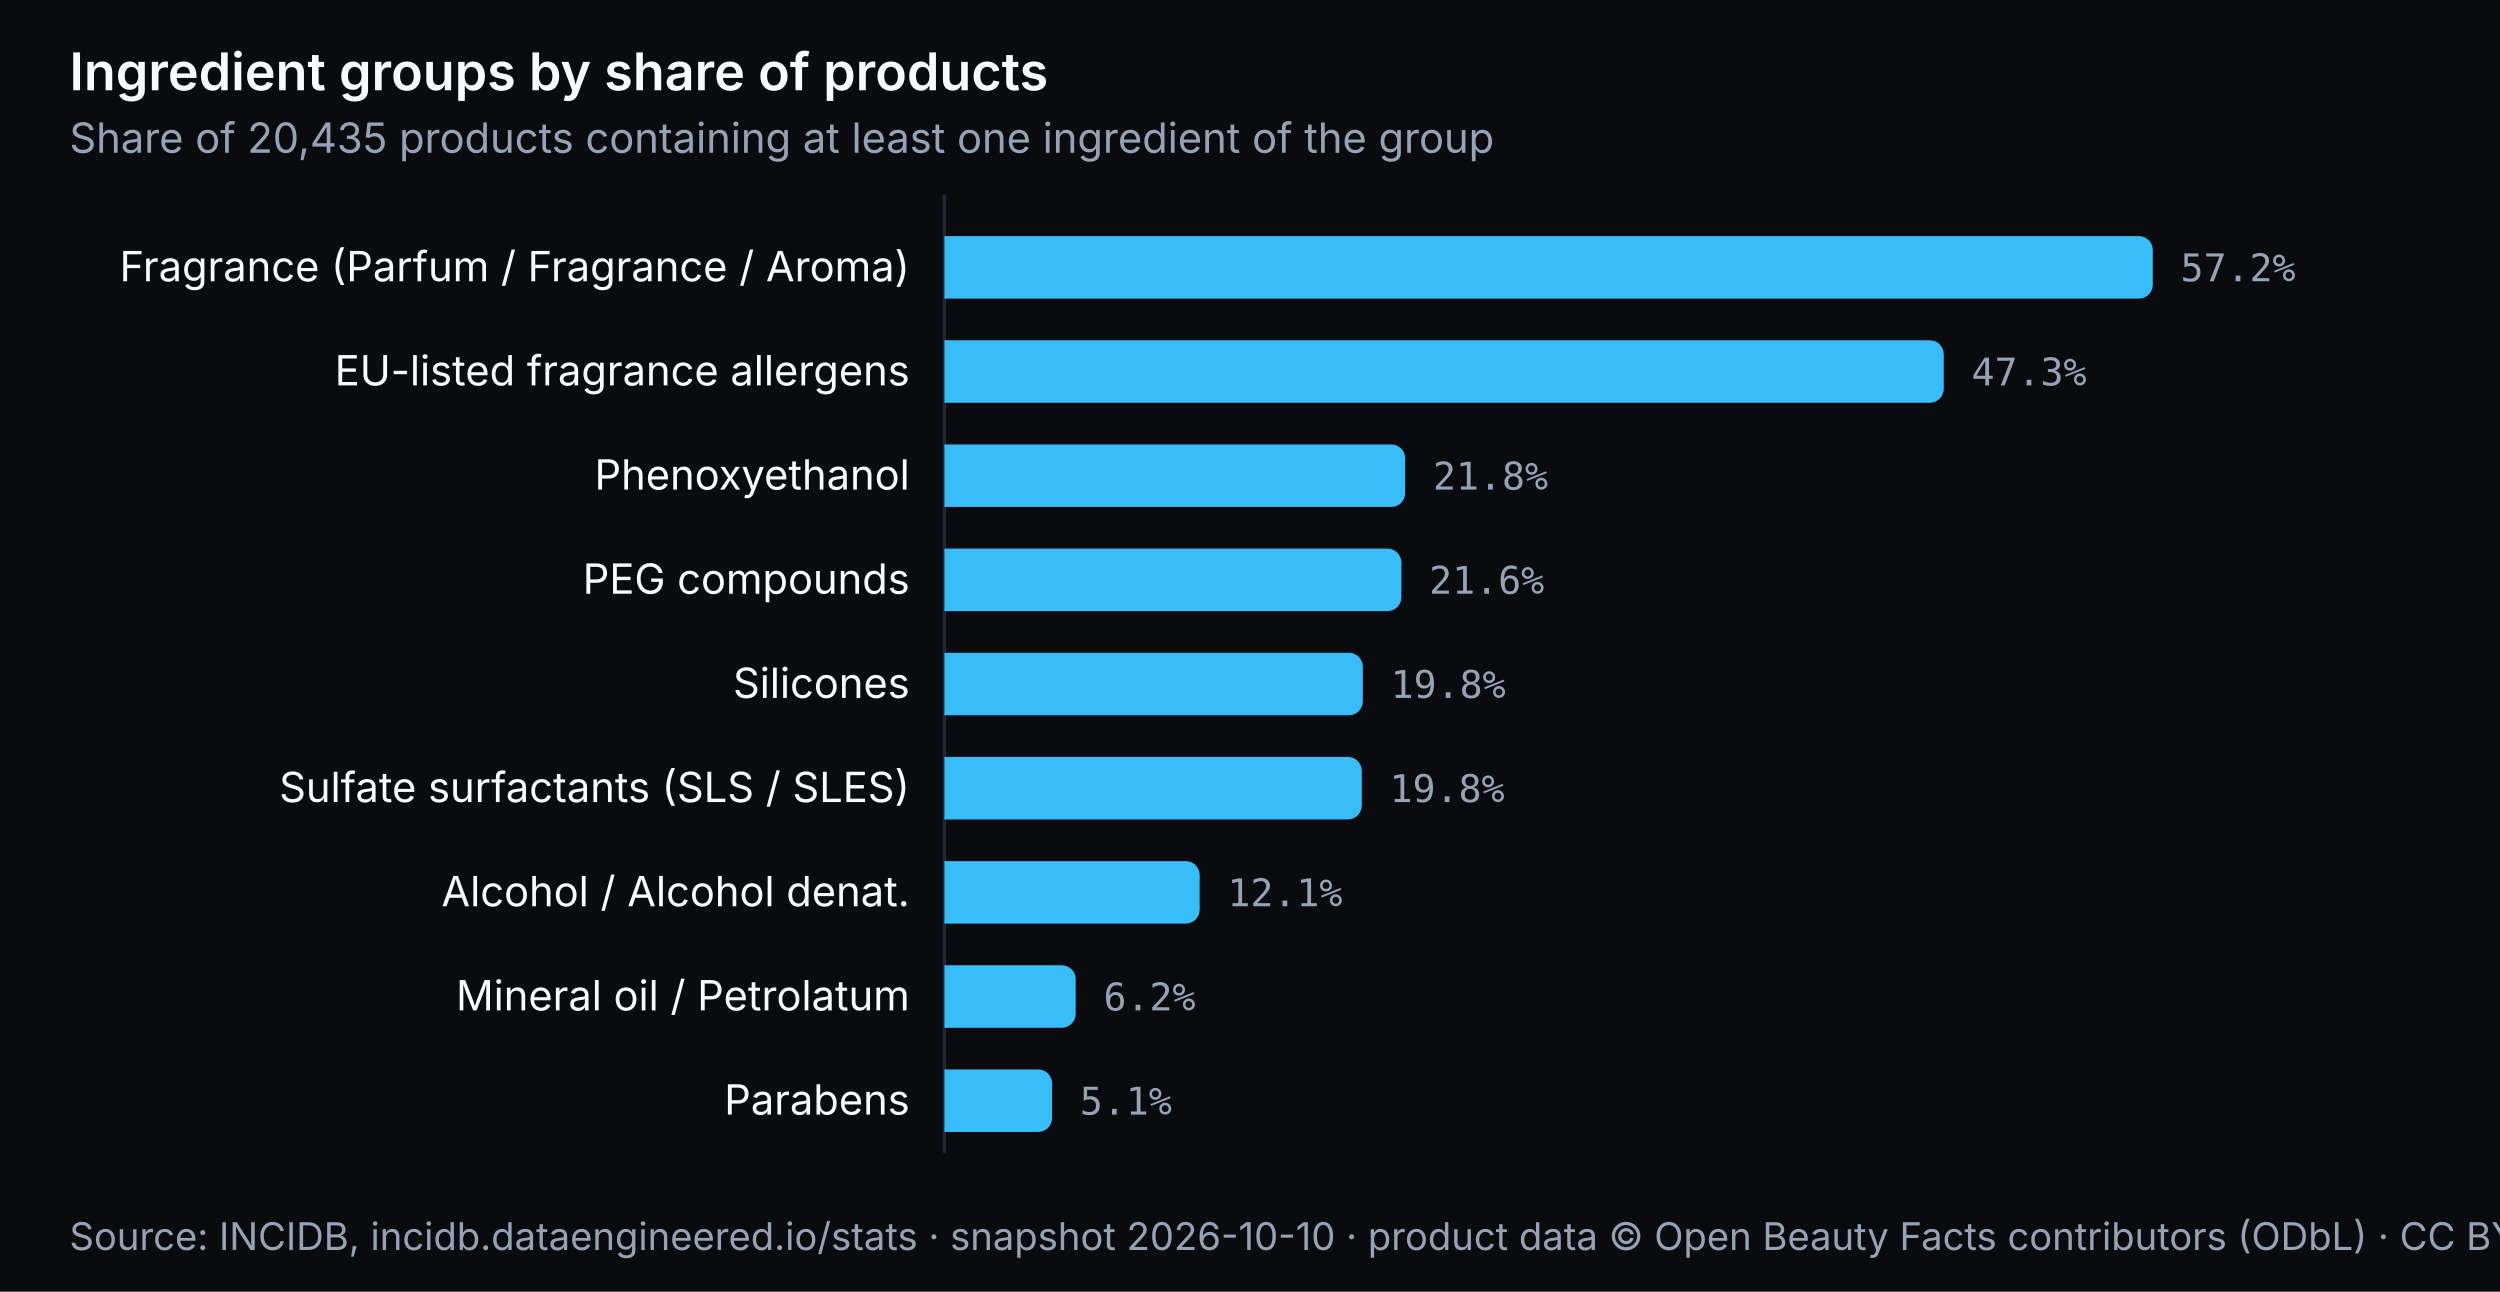
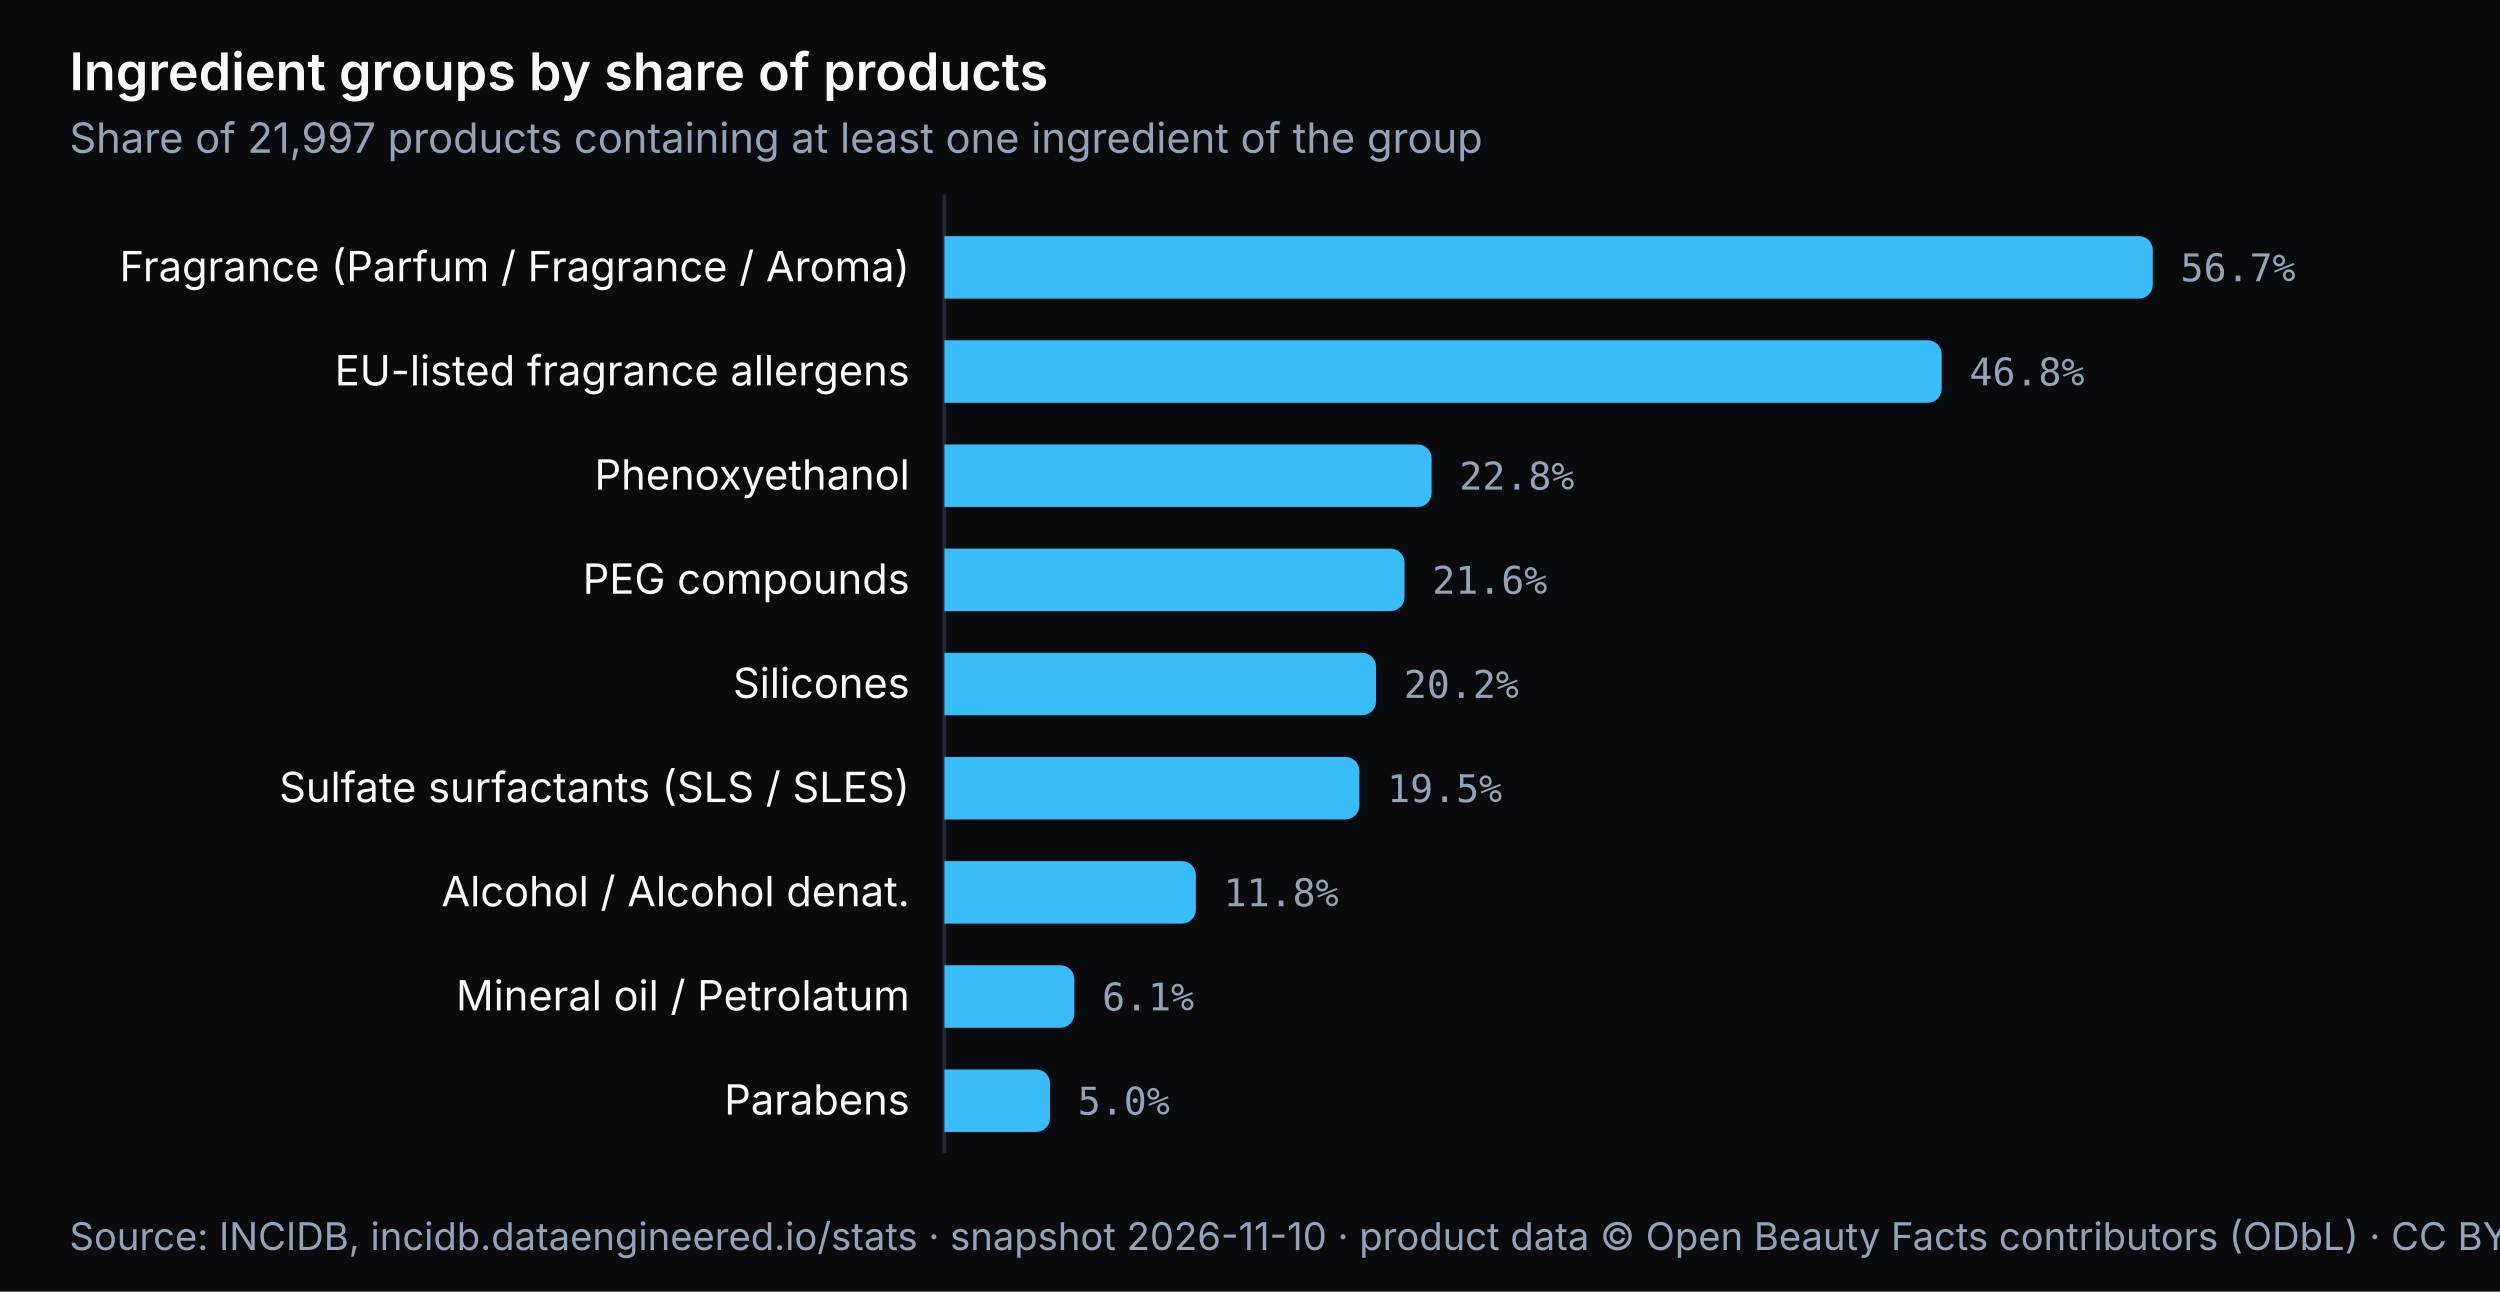
<svg xmlns="http://www.w3.org/2000/svg" viewBox="0 0 720 372" width="720" height="372" role="img" aria-labelledby="t-ingredient-groups d-ingredient-groups" font-family="'Space Grotesk', 'Inter', system-ui, -apple-system, 'Segoe UI', sans-serif" font-size="12">
  <rect width="720" height="372" fill="#0A0B0E" />
  <text x="20" y="26" font-size="15" font-weight="600" fill="#F8FAFC">Ingredient groups by share of products</text>
-   <text x="20" y="44" font-size="12" fill="#94A3B8">Share of 20,435 products containing at least one ingredient of the group</text>
+   <text x="20" y="44" font-size="12" fill="#94A3B8">Share of 21,997 products containing at least one ingredient of the group</text>
  <line x1="272" y1="56" x2="272" y2="332" stroke="#232838" stroke-width="1" />
  <g>
    <rect x="0" y="62" width="720" height="30" fill="transparent" />
    <path d="M272 68.0 h344.0 a4 4 0 0 1 4 4 v10 a4 4 0 0 1 -4 4 h-344.0 z" fill="#38BDF8" />
    <text x="262" y="81.0" text-anchor="end" fill="#F8FAFC">Fragrance (Parfum / Fragrance / Aroma)</text>
-     <text x="628.0" y="81.0" fill="#94A3B8" font-family="'JetBrains Mono', ui-monospace, Menlo, Consolas, monospace" font-size="11">57.2%</text>
+     <text x="628.0" y="81.0" fill="#94A3B8" font-family="'JetBrains Mono', ui-monospace, Menlo, Consolas, monospace" font-size="11">56.7%</text>
  </g>
  <g>
    <rect x="0" y="92" width="720" height="30" fill="transparent" />
-     <path d="M272 98.0 h283.8 a4 4 0 0 1 4 4 v10 a4 4 0 0 1 -4 4 h-283.8 z" fill="#38BDF8" />
+     <path d="M272 98.0 h283.2 a4 4 0 0 1 4 4 v10 a4 4 0 0 1 -4 4 h-283.2 z" fill="#38BDF8" />
    <text x="262" y="111.0" text-anchor="end" fill="#F8FAFC">EU-listed fragrance allergens</text>
-     <text x="567.8" y="111.0" fill="#94A3B8" font-family="'JetBrains Mono', ui-monospace, Menlo, Consolas, monospace" font-size="11">47.3%</text>
+     <text x="567.2" y="111.0" fill="#94A3B8" font-family="'JetBrains Mono', ui-monospace, Menlo, Consolas, monospace" font-size="11">46.8%</text>
  </g>
  <g>
    <rect x="0" y="122" width="720" height="30" fill="transparent" />
-     <path d="M272 128.0 h128.7 a4 4 0 0 1 4 4 v10 a4 4 0 0 1 -4 4 h-128.7 z" fill="#38BDF8" />
+     <path d="M272 128.0 h136.3 a4 4 0 0 1 4 4 v10 a4 4 0 0 1 -4 4 h-136.3 z" fill="#38BDF8" />
    <text x="262" y="141.0" text-anchor="end" fill="#F8FAFC">Phenoxyethanol</text>
-     <text x="412.7" y="141.0" fill="#94A3B8" font-family="'JetBrains Mono', ui-monospace, Menlo, Consolas, monospace" font-size="11">21.8%</text>
+     <text x="420.3" y="141.0" fill="#94A3B8" font-family="'JetBrains Mono', ui-monospace, Menlo, Consolas, monospace" font-size="11">22.8%</text>
  </g>
  <g>
    <rect x="0" y="152" width="720" height="30" fill="transparent" />
-     <path d="M272 158.0 h127.6 a4 4 0 0 1 4 4 v10 a4 4 0 0 1 -4 4 h-127.6 z" fill="#38BDF8" />
+     <path d="M272 158.0 h128.5 a4 4 0 0 1 4 4 v10 a4 4 0 0 1 -4 4 h-128.5 z" fill="#38BDF8" />
    <text x="262" y="171.0" text-anchor="end" fill="#F8FAFC">PEG compounds</text>
-     <text x="411.6" y="171.0" fill="#94A3B8" font-family="'JetBrains Mono', ui-monospace, Menlo, Consolas, monospace" font-size="11">21.6%</text>
+     <text x="412.5" y="171.0" fill="#94A3B8" font-family="'JetBrains Mono', ui-monospace, Menlo, Consolas, monospace" font-size="11">21.6%</text>
  </g>
  <g>
    <rect x="0" y="182" width="720" height="30" fill="transparent" />
-     <path d="M272 188.0 h116.5 a4 4 0 0 1 4 4 v10 a4 4 0 0 1 -4 4 h-116.5 z" fill="#38BDF8" />
+     <path d="M272 188.0 h120.3 a4 4 0 0 1 4 4 v10 a4 4 0 0 1 -4 4 h-120.3 z" fill="#38BDF8" />
    <text x="262" y="201.0" text-anchor="end" fill="#F8FAFC">Silicones</text>
-     <text x="400.5" y="201.0" fill="#94A3B8" font-family="'JetBrains Mono', ui-monospace, Menlo, Consolas, monospace" font-size="11">19.8%</text>
+     <text x="404.3" y="201.0" fill="#94A3B8" font-family="'JetBrains Mono', ui-monospace, Menlo, Consolas, monospace" font-size="11">20.2%</text>
  </g>
  <g>
    <rect x="0" y="212" width="720" height="30" fill="transparent" />
-     <path d="M272 218.0 h116.2 a4 4 0 0 1 4 4 v10 a4 4 0 0 1 -4 4 h-116.2 z" fill="#38BDF8" />
+     <path d="M272 218.0 h115.5 a4 4 0 0 1 4 4 v10 a4 4 0 0 1 -4 4 h-115.5 z" fill="#38BDF8" />
    <text x="262" y="231.0" text-anchor="end" fill="#F8FAFC">Sulfate surfactants (SLS / SLES)</text>
-     <text x="400.2" y="231.0" fill="#94A3B8" font-family="'JetBrains Mono', ui-monospace, Menlo, Consolas, monospace" font-size="11">19.8%</text>
+     <text x="399.5" y="231.0" fill="#94A3B8" font-family="'JetBrains Mono', ui-monospace, Menlo, Consolas, monospace" font-size="11">19.5%</text>
  </g>
  <g>
    <rect x="0" y="242" width="720" height="30" fill="transparent" />
-     <path d="M272 248.0 h69.5 a4 4 0 0 1 4 4 v10 a4 4 0 0 1 -4 4 h-69.5 z" fill="#38BDF8" />
+     <path d="M272 248.0 h68.4 a4 4 0 0 1 4 4 v10 a4 4 0 0 1 -4 4 h-68.4 z" fill="#38BDF8" />
    <text x="262" y="261.0" text-anchor="end" fill="#F8FAFC">Alcohol / Alcohol denat.</text>
-     <text x="353.5" y="261.0" fill="#94A3B8" font-family="'JetBrains Mono', ui-monospace, Menlo, Consolas, monospace" font-size="11">12.1%</text>
+     <text x="352.4" y="261.0" fill="#94A3B8" font-family="'JetBrains Mono', ui-monospace, Menlo, Consolas, monospace" font-size="11">11.8%</text>
  </g>
  <g>
    <rect x="0" y="272" width="720" height="30" fill="transparent" />
-     <path d="M272 278.0 h33.8 a4 4 0 0 1 4 4 v10 a4 4 0 0 1 -4 4 h-33.8 z" fill="#38BDF8" />
+     <path d="M272 278.0 h33.4 a4 4 0 0 1 4 4 v10 a4 4 0 0 1 -4 4 h-33.4 z" fill="#38BDF8" />
    <text x="262" y="291.0" text-anchor="end" fill="#F8FAFC">Mineral oil / Petrolatum</text>
-     <text x="317.8" y="291.0" fill="#94A3B8" font-family="'JetBrains Mono', ui-monospace, Menlo, Consolas, monospace" font-size="11">6.2%</text>
+     <text x="317.4" y="291.0" fill="#94A3B8" font-family="'JetBrains Mono', ui-monospace, Menlo, Consolas, monospace" font-size="11">6.1%</text>
  </g>
  <g>
    <rect x="0" y="302" width="720" height="30" fill="transparent" />
-     <path d="M272 308.0 h27.0 a4 4 0 0 1 4 4 v10 a4 4 0 0 1 -4 4 h-27.0 z" fill="#38BDF8" />
+     <path d="M272 308.0 h26.4 a4 4 0 0 1 4 4 v10 a4 4 0 0 1 -4 4 h-26.4 z" fill="#38BDF8" />
    <text x="262" y="321.0" text-anchor="end" fill="#F8FAFC">Parabens</text>
-     <text x="311.0" y="321.0" fill="#94A3B8" font-family="'JetBrains Mono', ui-monospace, Menlo, Consolas, monospace" font-size="11">5.1%</text>
+     <text x="310.4" y="321.0" fill="#94A3B8" font-family="'JetBrains Mono', ui-monospace, Menlo, Consolas, monospace" font-size="11">5.0%</text>
  </g>
-   <text x="20" y="360" font-size="11" fill="#94A3B8">Source: INCIDB, incidb.dataengineered.io/stats · snapshot 2026-10-10 · product data © Open Beauty Facts contributors (ODbL) · CC BY 4.0</text>
+   <text x="20" y="360" font-size="11" fill="#94A3B8">Source: INCIDB, incidb.dataengineered.io/stats · snapshot 2026-11-10 · product data © Open Beauty Facts contributors (ODbL) · CC BY 4.0</text>
</svg>
